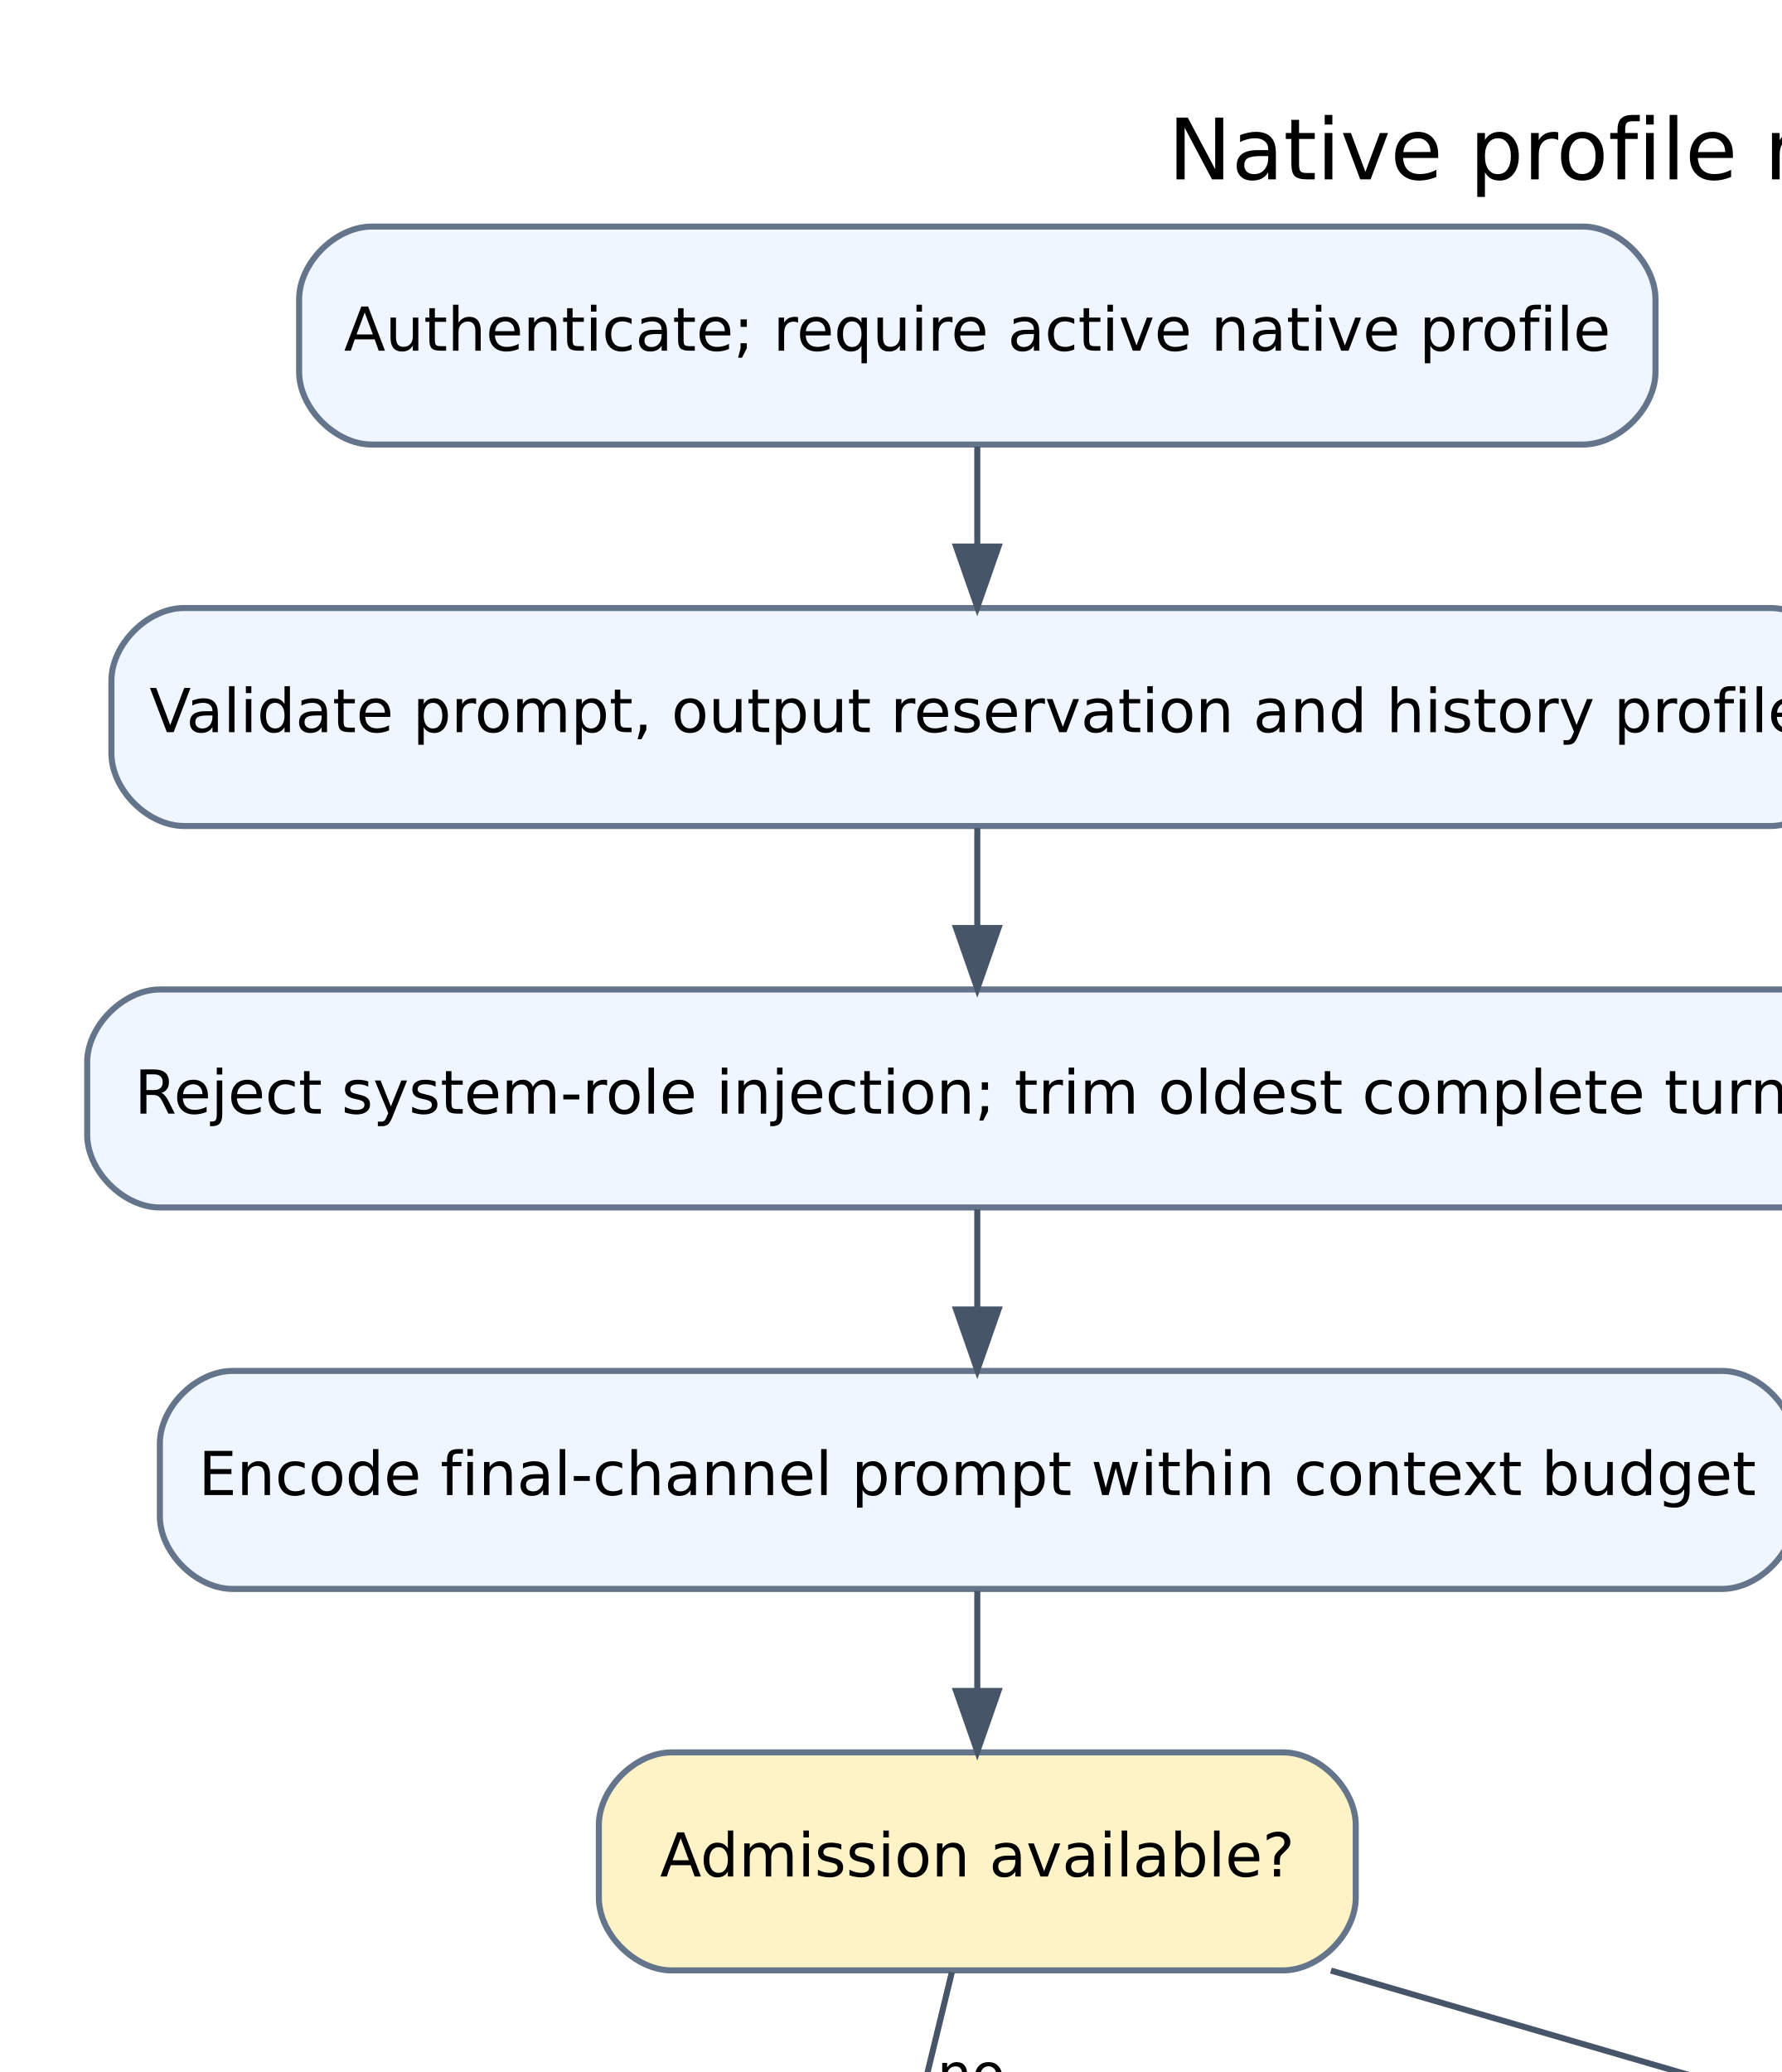
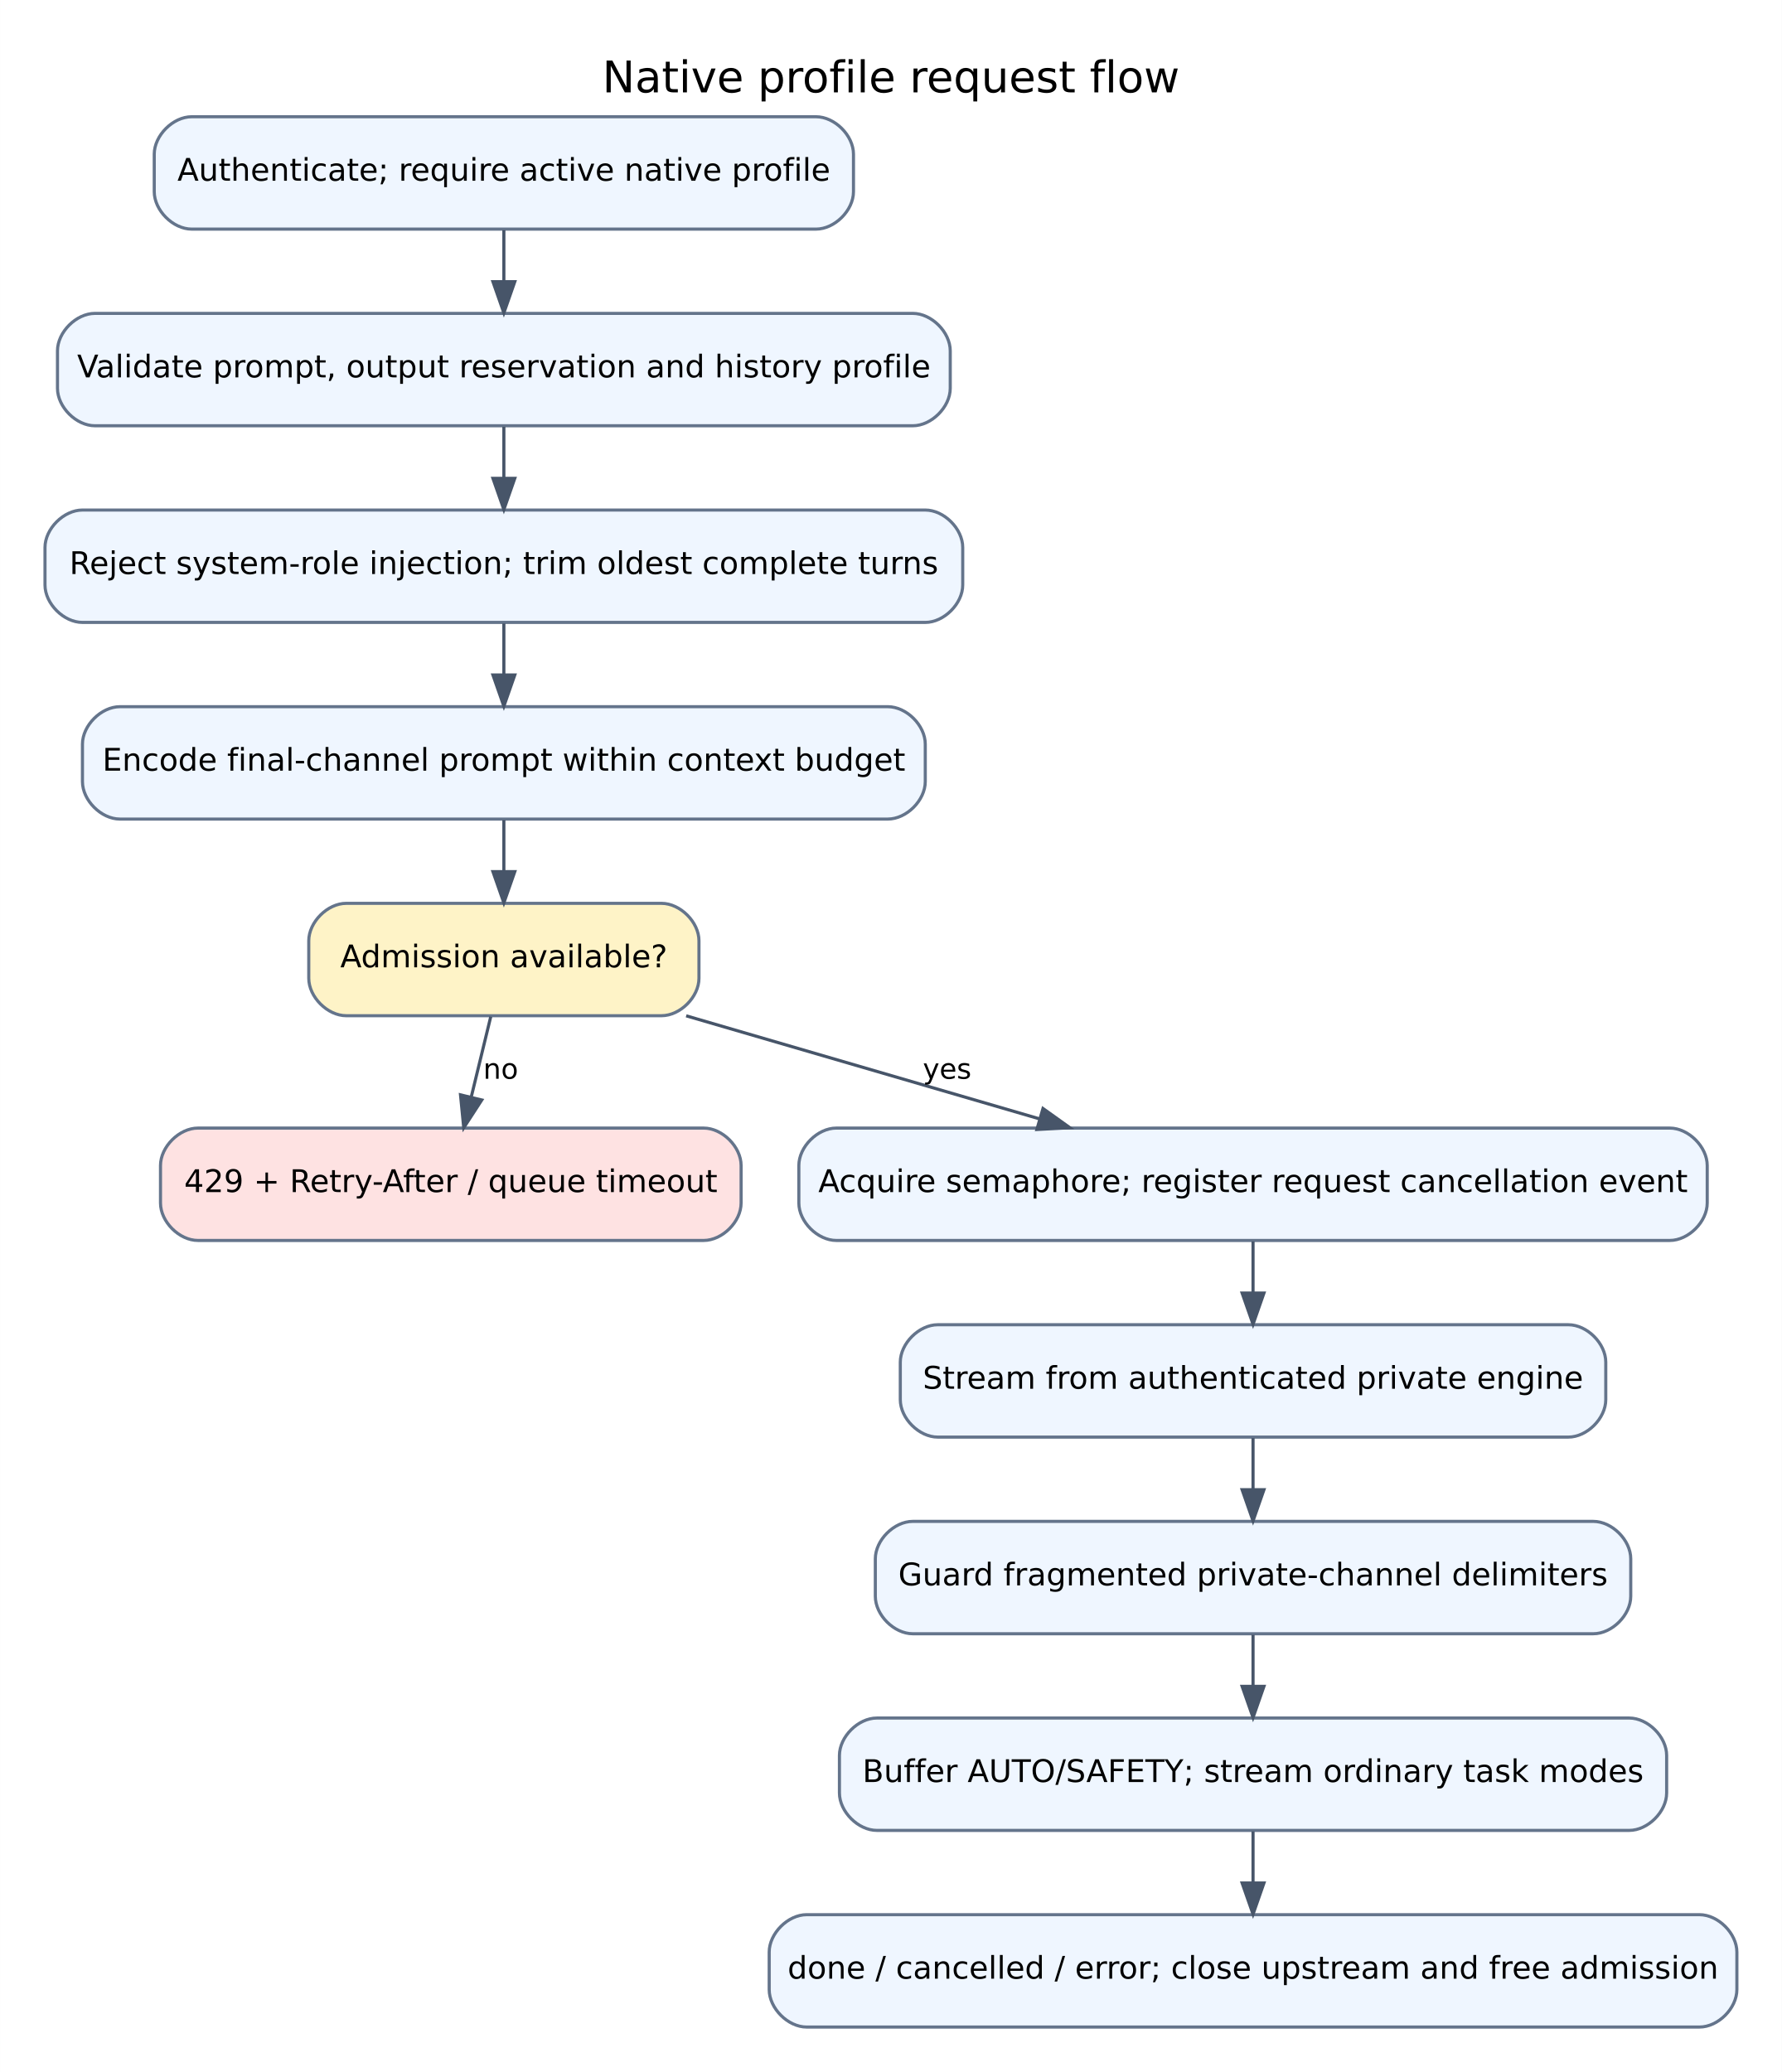
- <svg xmlns="http://www.w3.org/2000/svg" width="1110pt" height="1291pt" viewBox="0.00 0.00 570.80 663.80">
-   <g id="graph0" class="graph" transform="scale(1.94 1.94) rotate(0) translate(14.4 649.4)">
+ <svg xmlns="http://www.w3.org/2000/svg" width="571pt" height="664pt" viewBox="0.00 0.00 570.80 663.80">
+   <g id="graph0" class="graph" transform="scale(1 1) rotate(0) translate(14.4 649.4)">
    <polygon fill="white" stroke="transparent" points="-14.4,14.4 -14.4,-649.4 556.4,-649.4 556.4,14.4 -14.4,14.4" />
    <text text-anchor="middle" x="271" y="-619.8" font-family="DejaVu Sans" font-size="14.00">Native profile request flow</text>
    <g id="node1" class="node">
      <path fill="#eff6ff" stroke="#64748b" d="M247,-612C247,-612 47,-612 47,-612 41,-612 35,-606 35,-600 35,-600 35,-588 35,-588 35,-582 41,-576 47,-576 47,-576 247,-576 247,-576 253,-576 259,-582 259,-588 259,-588 259,-600 259,-600 259,-606 253,-612 247,-612" />
      <text text-anchor="middle" x="147" y="-591.5" font-family="DejaVu Sans" font-size="10.00">Authenticate; require active native profile</text>
    </g>
    <g id="node2" class="node">
      <path fill="#eff6ff" stroke="#64748b" d="M278,-549C278,-549 16,-549 16,-549 10,-549 4,-543 4,-537 4,-537 4,-525 4,-525 4,-519 10,-513 16,-513 16,-513 278,-513 278,-513 284,-513 290,-519 290,-525 290,-525 290,-537 290,-537 290,-543 284,-549 278,-549" />
      <text text-anchor="middle" x="147" y="-528.5" font-family="DejaVu Sans" font-size="10.00">Validate prompt, output reservation and history profile</text>
    </g>
    <g id="edge1" class="edge">
      <path fill="none" stroke="#475569" d="M147,-575.68C147,-570.62 147,-564.95 147,-559.42" />
      <polygon fill="#475569" stroke="#475569" points="150.5,-559.15 147,-549.15 143.5,-559.15 150.5,-559.15" />
    </g>
    <g id="node3" class="node">
      <path fill="#eff6ff" stroke="#64748b" d="M282,-486C282,-486 12,-486 12,-486 6,-486 0,-480 0,-474 0,-474 0,-462 0,-462 0,-456 6,-450 12,-450 12,-450 282,-450 282,-450 288,-450 294,-456 294,-462 294,-462 294,-474 294,-474 294,-480 288,-486 282,-486" />
      <text text-anchor="middle" x="147" y="-465.5" font-family="DejaVu Sans" font-size="10.00">Reject system-role injection; trim oldest complete turns</text>
    </g>
    <g id="edge2" class="edge">
      <path fill="none" stroke="#475569" d="M147,-512.68C147,-507.62 147,-501.95 147,-496.42" />
      <polygon fill="#475569" stroke="#475569" points="150.5,-496.15 147,-486.15 143.5,-496.15 150.5,-496.15" />
    </g>
    <g id="node4" class="node">
      <path fill="#eff6ff" stroke="#64748b" d="M270,-423C270,-423 24,-423 24,-423 18,-423 12,-417 12,-411 12,-411 12,-399 12,-399 12,-393 18,-387 24,-387 24,-387 270,-387 270,-387 276,-387 282,-393 282,-399 282,-399 282,-411 282,-411 282,-417 276,-423 270,-423" />
      <text text-anchor="middle" x="147" y="-402.5" font-family="DejaVu Sans" font-size="10.00">Encode final-channel prompt within context budget</text>
    </g>
    <g id="edge3" class="edge">
      <path fill="none" stroke="#475569" d="M147,-449.68C147,-444.62 147,-438.95 147,-433.42" />
      <polygon fill="#475569" stroke="#475569" points="150.5,-433.15 147,-423.15 143.5,-433.15 150.5,-433.15" />
    </g>
    <g id="node5" class="node">
      <path fill="#fef3c7" stroke="#64748b" d="M197.5,-360C197.5,-360 96.5,-360 96.5,-360 90.5,-360 84.5,-354 84.5,-348 84.5,-348 84.5,-336 84.5,-336 84.5,-330 90.5,-324 96.5,-324 96.5,-324 197.5,-324 197.5,-324 203.5,-324 209.5,-330 209.5,-336 209.5,-336 209.5,-348 209.5,-348 209.5,-354 203.5,-360 197.5,-360" />
      <text text-anchor="middle" x="147" y="-339.5" font-family="DejaVu Sans" font-size="10.00">Admission available?</text>
    </g>
    <g id="edge4" class="edge">
      <path fill="none" stroke="#475569" d="M147,-386.68C147,-381.62 147,-375.95 147,-370.42" />
      <polygon fill="#475569" stroke="#475569" points="150.5,-370.15 147,-360.15 143.5,-370.15 150.5,-370.15" />
    </g>
    <g id="node6" class="node">
      <path fill="#fee2e2" stroke="#64748b" d="M211,-288C211,-288 49,-288 49,-288 43,-288 37,-282 37,-276 37,-276 37,-264 37,-264 37,-258 43,-252 49,-252 49,-252 211,-252 211,-252 217,-252 223,-258 223,-264 223,-264 223,-276 223,-276 223,-282 217,-288 211,-288" />
      <text text-anchor="middle" x="130" y="-267.5" font-family="DejaVu Sans" font-size="10.00">429 + Retry-After / queue timeout</text>
    </g>
    <g id="edge5" class="edge">
      <path fill="none" stroke="#475569" d="M142.8,-323.7C140.9,-315.9 138.62,-306.51 136.52,-297.83" />
      <polygon fill="#475569" stroke="#475569" points="139.92,-297 134.15,-288.1 133.11,-298.65 139.92,-297" />
      <text text-anchor="middle" x="146" y="-303.8" font-family="DejaVu Sans" font-size="9.00">no</text>
    </g>
    <g id="node7" class="node">
      <path fill="#eff6ff" stroke="#64748b" d="M520.5,-288C520.5,-288 253.5,-288 253.5,-288 247.5,-288 241.5,-282 241.5,-276 241.5,-276 241.5,-264 241.5,-264 241.5,-258 247.5,-252 253.5,-252 253.5,-252 520.5,-252 520.5,-252 526.5,-252 532.5,-258 532.5,-264 532.5,-264 532.5,-276 532.5,-276 532.5,-282 526.5,-288 520.5,-288" />
      <text text-anchor="middle" x="387" y="-267.5" font-family="DejaVu Sans" font-size="10.00">Acquire semaphore; register request cancellation event</text>
    </g>
    <g id="edge6" class="edge">
      <path fill="none" stroke="#475569" d="M205.4,-323.97C239.52,-314.01 282.75,-301.41 318.47,-290.99" />
      <polygon fill="#475569" stroke="#475569" points="319.71,-294.27 328.33,-288.11 317.75,-287.55 319.71,-294.27" />
      <text text-anchor="middle" x="289" y="-303.8" font-family="DejaVu Sans" font-size="9.00">yes</text>
    </g>
    <g id="node8" class="node">
      <path fill="#eff6ff" stroke="#64748b" d="M488,-225C488,-225 286,-225 286,-225 280,-225 274,-219 274,-213 274,-213 274,-201 274,-201 274,-195 280,-189 286,-189 286,-189 488,-189 488,-189 494,-189 500,-195 500,-201 500,-201 500,-213 500,-213 500,-219 494,-225 488,-225" />
      <text text-anchor="middle" x="387" y="-204.5" font-family="DejaVu Sans" font-size="10.00">Stream from authenticated private engine</text>
    </g>
    <g id="edge7" class="edge">
      <path fill="none" stroke="#475569" d="M387,-251.68C387,-246.62 387,-240.95 387,-235.42" />
      <polygon fill="#475569" stroke="#475569" points="390.5,-235.15 387,-225.15 383.5,-235.15 390.5,-235.15" />
    </g>
    <g id="node9" class="node">
      <path fill="#eff6ff" stroke="#64748b" d="M496,-162C496,-162 278,-162 278,-162 272,-162 266,-156 266,-150 266,-150 266,-138 266,-138 266,-132 272,-126 278,-126 278,-126 496,-126 496,-126 502,-126 508,-132 508,-138 508,-138 508,-150 508,-150 508,-156 502,-162 496,-162" />
      <text text-anchor="middle" x="387" y="-141.5" font-family="DejaVu Sans" font-size="10.00">Guard fragmented private-channel delimiters</text>
    </g>
    <g id="edge8" class="edge">
      <path fill="none" stroke="#475569" d="M387,-188.68C387,-183.62 387,-177.95 387,-172.42" />
      <polygon fill="#475569" stroke="#475569" points="390.5,-172.15 387,-162.15 383.5,-172.15 390.5,-172.15" />
    </g>
    <g id="node10" class="node">
      <path fill="#eff6ff" stroke="#64748b" d="M507.5,-99C507.5,-99 266.5,-99 266.5,-99 260.5,-99 254.5,-93 254.5,-87 254.5,-87 254.5,-75 254.5,-75 254.5,-69 260.5,-63 266.5,-63 266.5,-63 507.5,-63 507.5,-63 513.5,-63 519.5,-69 519.5,-75 519.5,-75 519.5,-87 519.5,-87 519.5,-93 513.5,-99 507.5,-99" />
      <text text-anchor="middle" x="387" y="-78.5" font-family="DejaVu Sans" font-size="10.00">Buffer AUTO/SAFETY; stream ordinary task modes</text>
    </g>
    <g id="edge9" class="edge">
      <path fill="none" stroke="#475569" d="M387,-125.68C387,-120.62 387,-114.95 387,-109.42" />
      <polygon fill="#475569" stroke="#475569" points="390.5,-109.15 387,-99.15 383.5,-109.15 390.5,-109.15" />
    </g>
    <g id="node11" class="node">
      <path fill="#eff6ff" stroke="#64748b" d="M530,-36C530,-36 244,-36 244,-36 238,-36 232,-30 232,-24 232,-24 232,-12 232,-12 232,-6 238,0 244,0 244,0 530,0 530,0 536,0 542,-6 542,-12 542,-12 542,-24 542,-24 542,-30 536,-36 530,-36" />
      <text text-anchor="middle" x="387" y="-15.5" font-family="DejaVu Sans" font-size="10.00">done / cancelled / error; close upstream and free admission</text>
    </g>
    <g id="edge10" class="edge">
      <path fill="none" stroke="#475569" d="M387,-62.68C387,-57.62 387,-51.95 387,-46.42" />
      <polygon fill="#475569" stroke="#475569" points="390.5,-46.15 387,-36.15 383.5,-46.15 390.5,-46.15" />
    </g>
  </g>
</svg>
